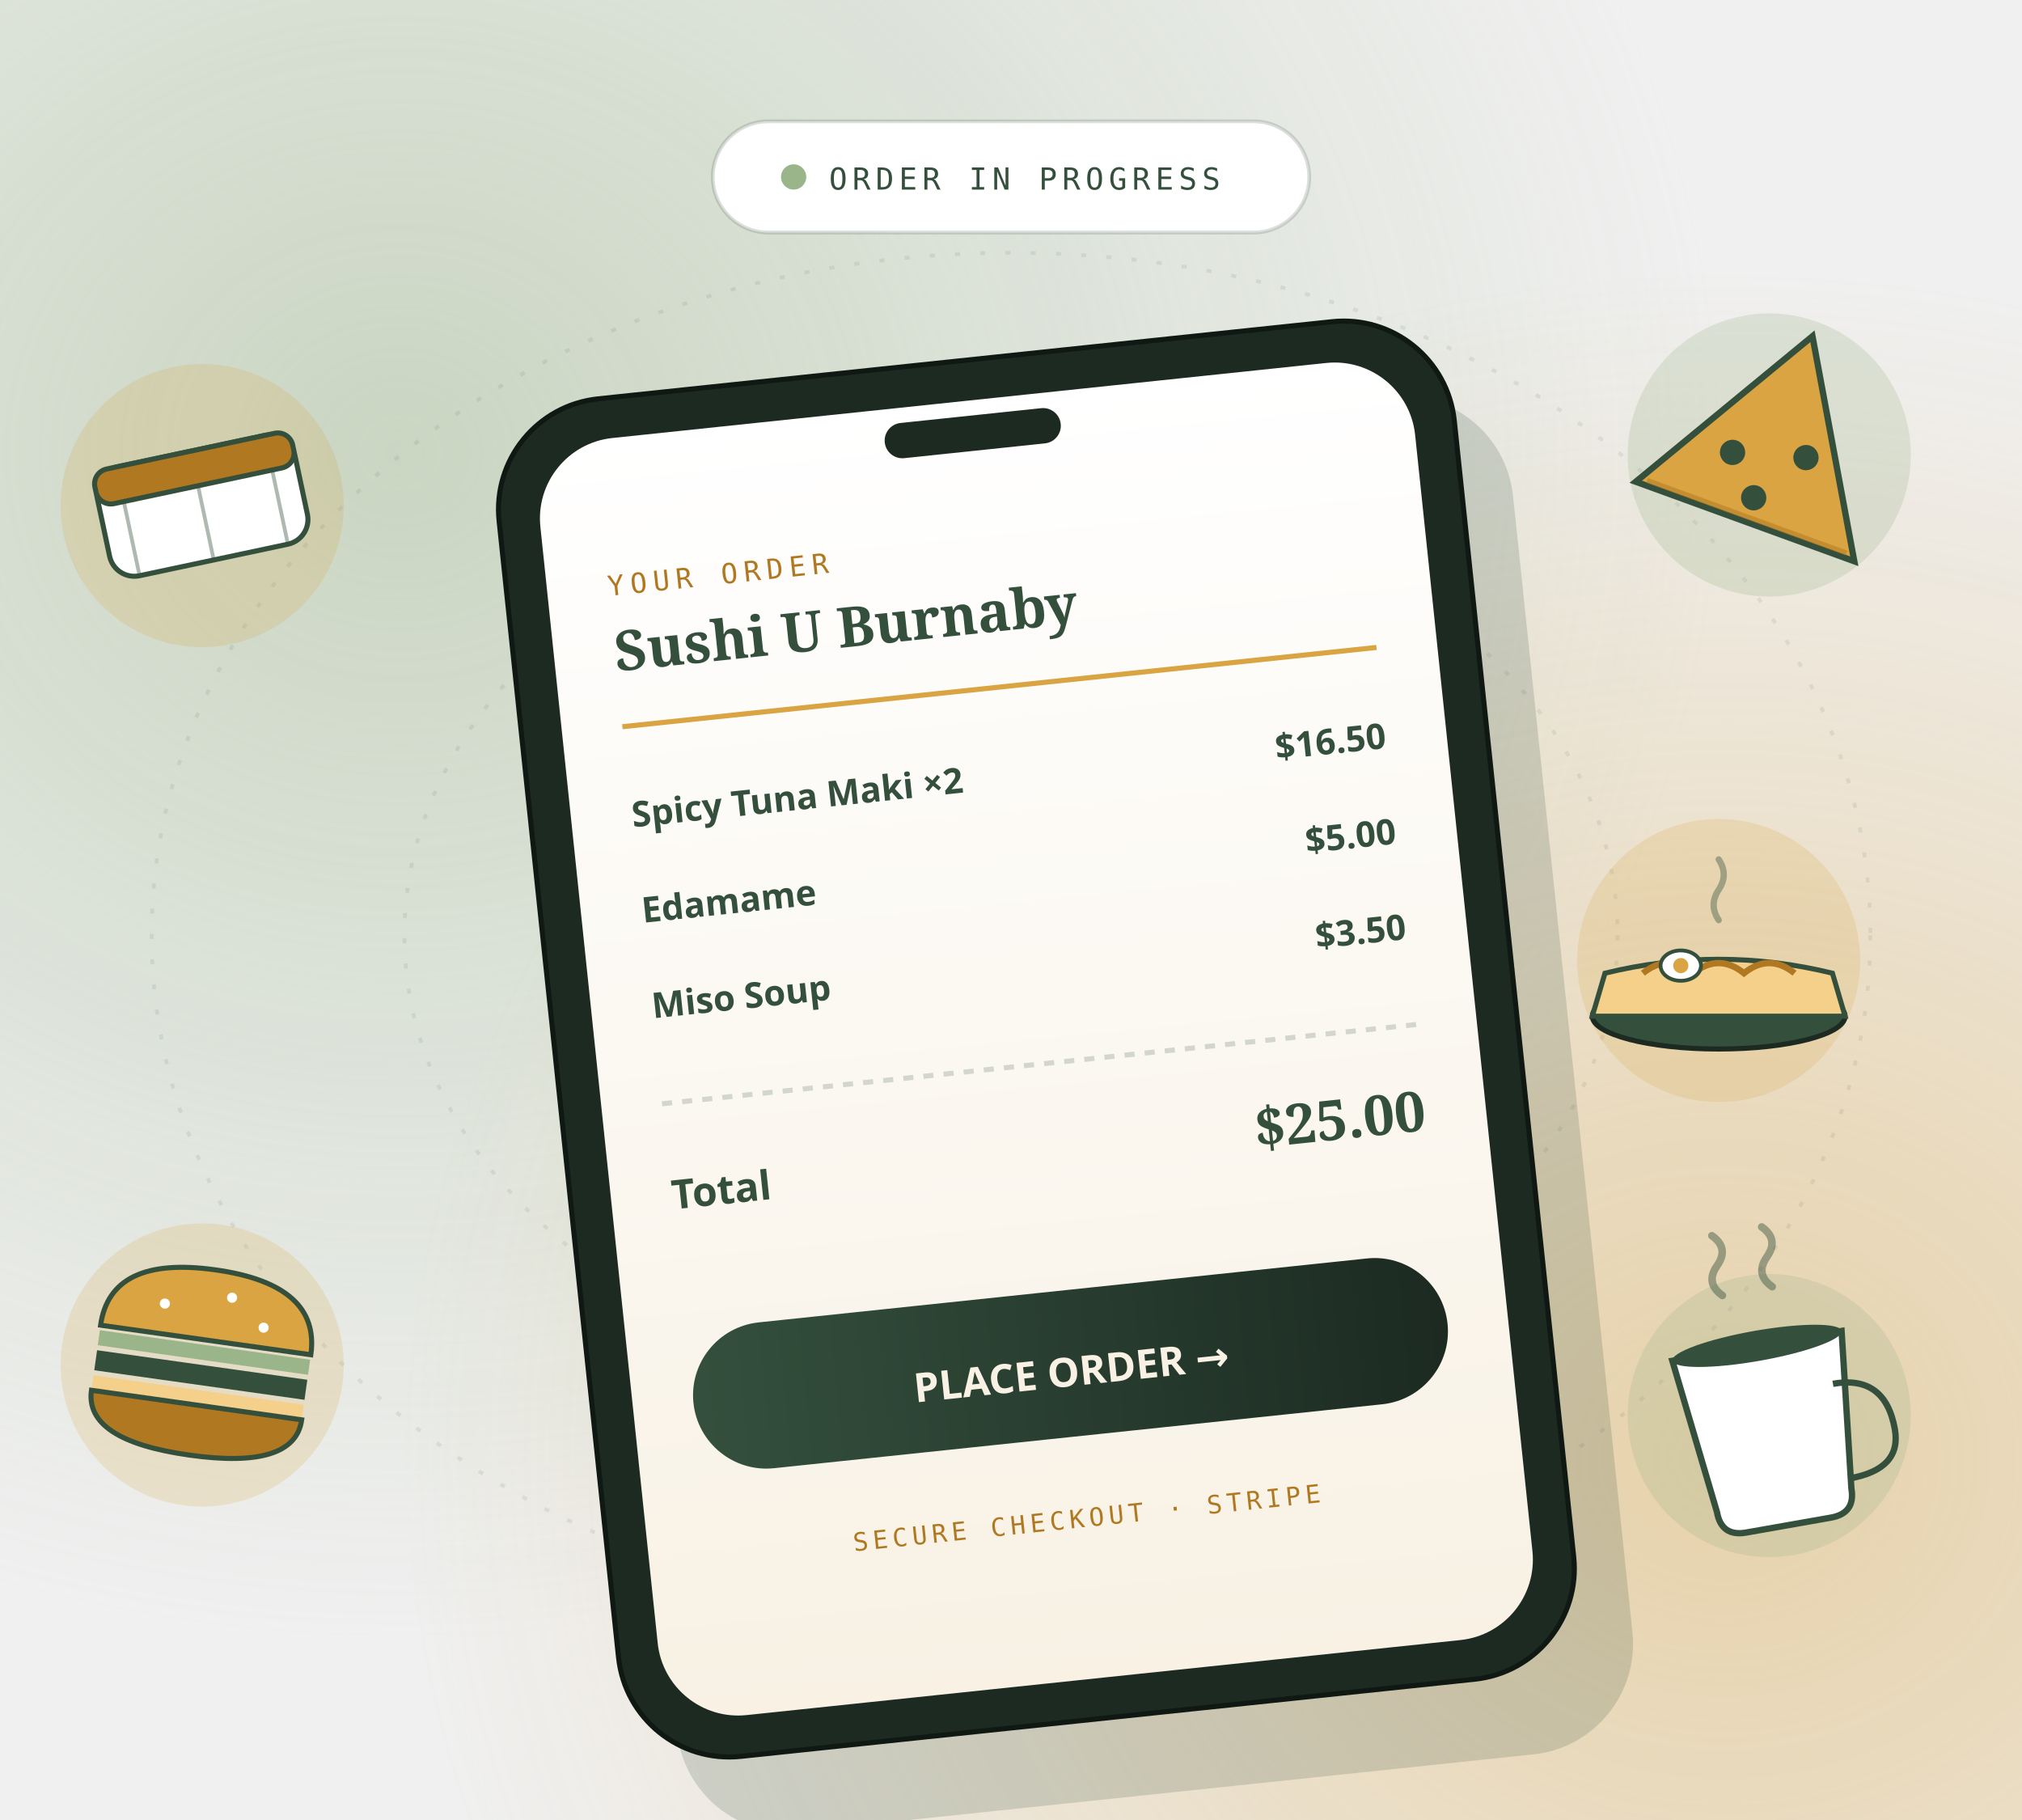
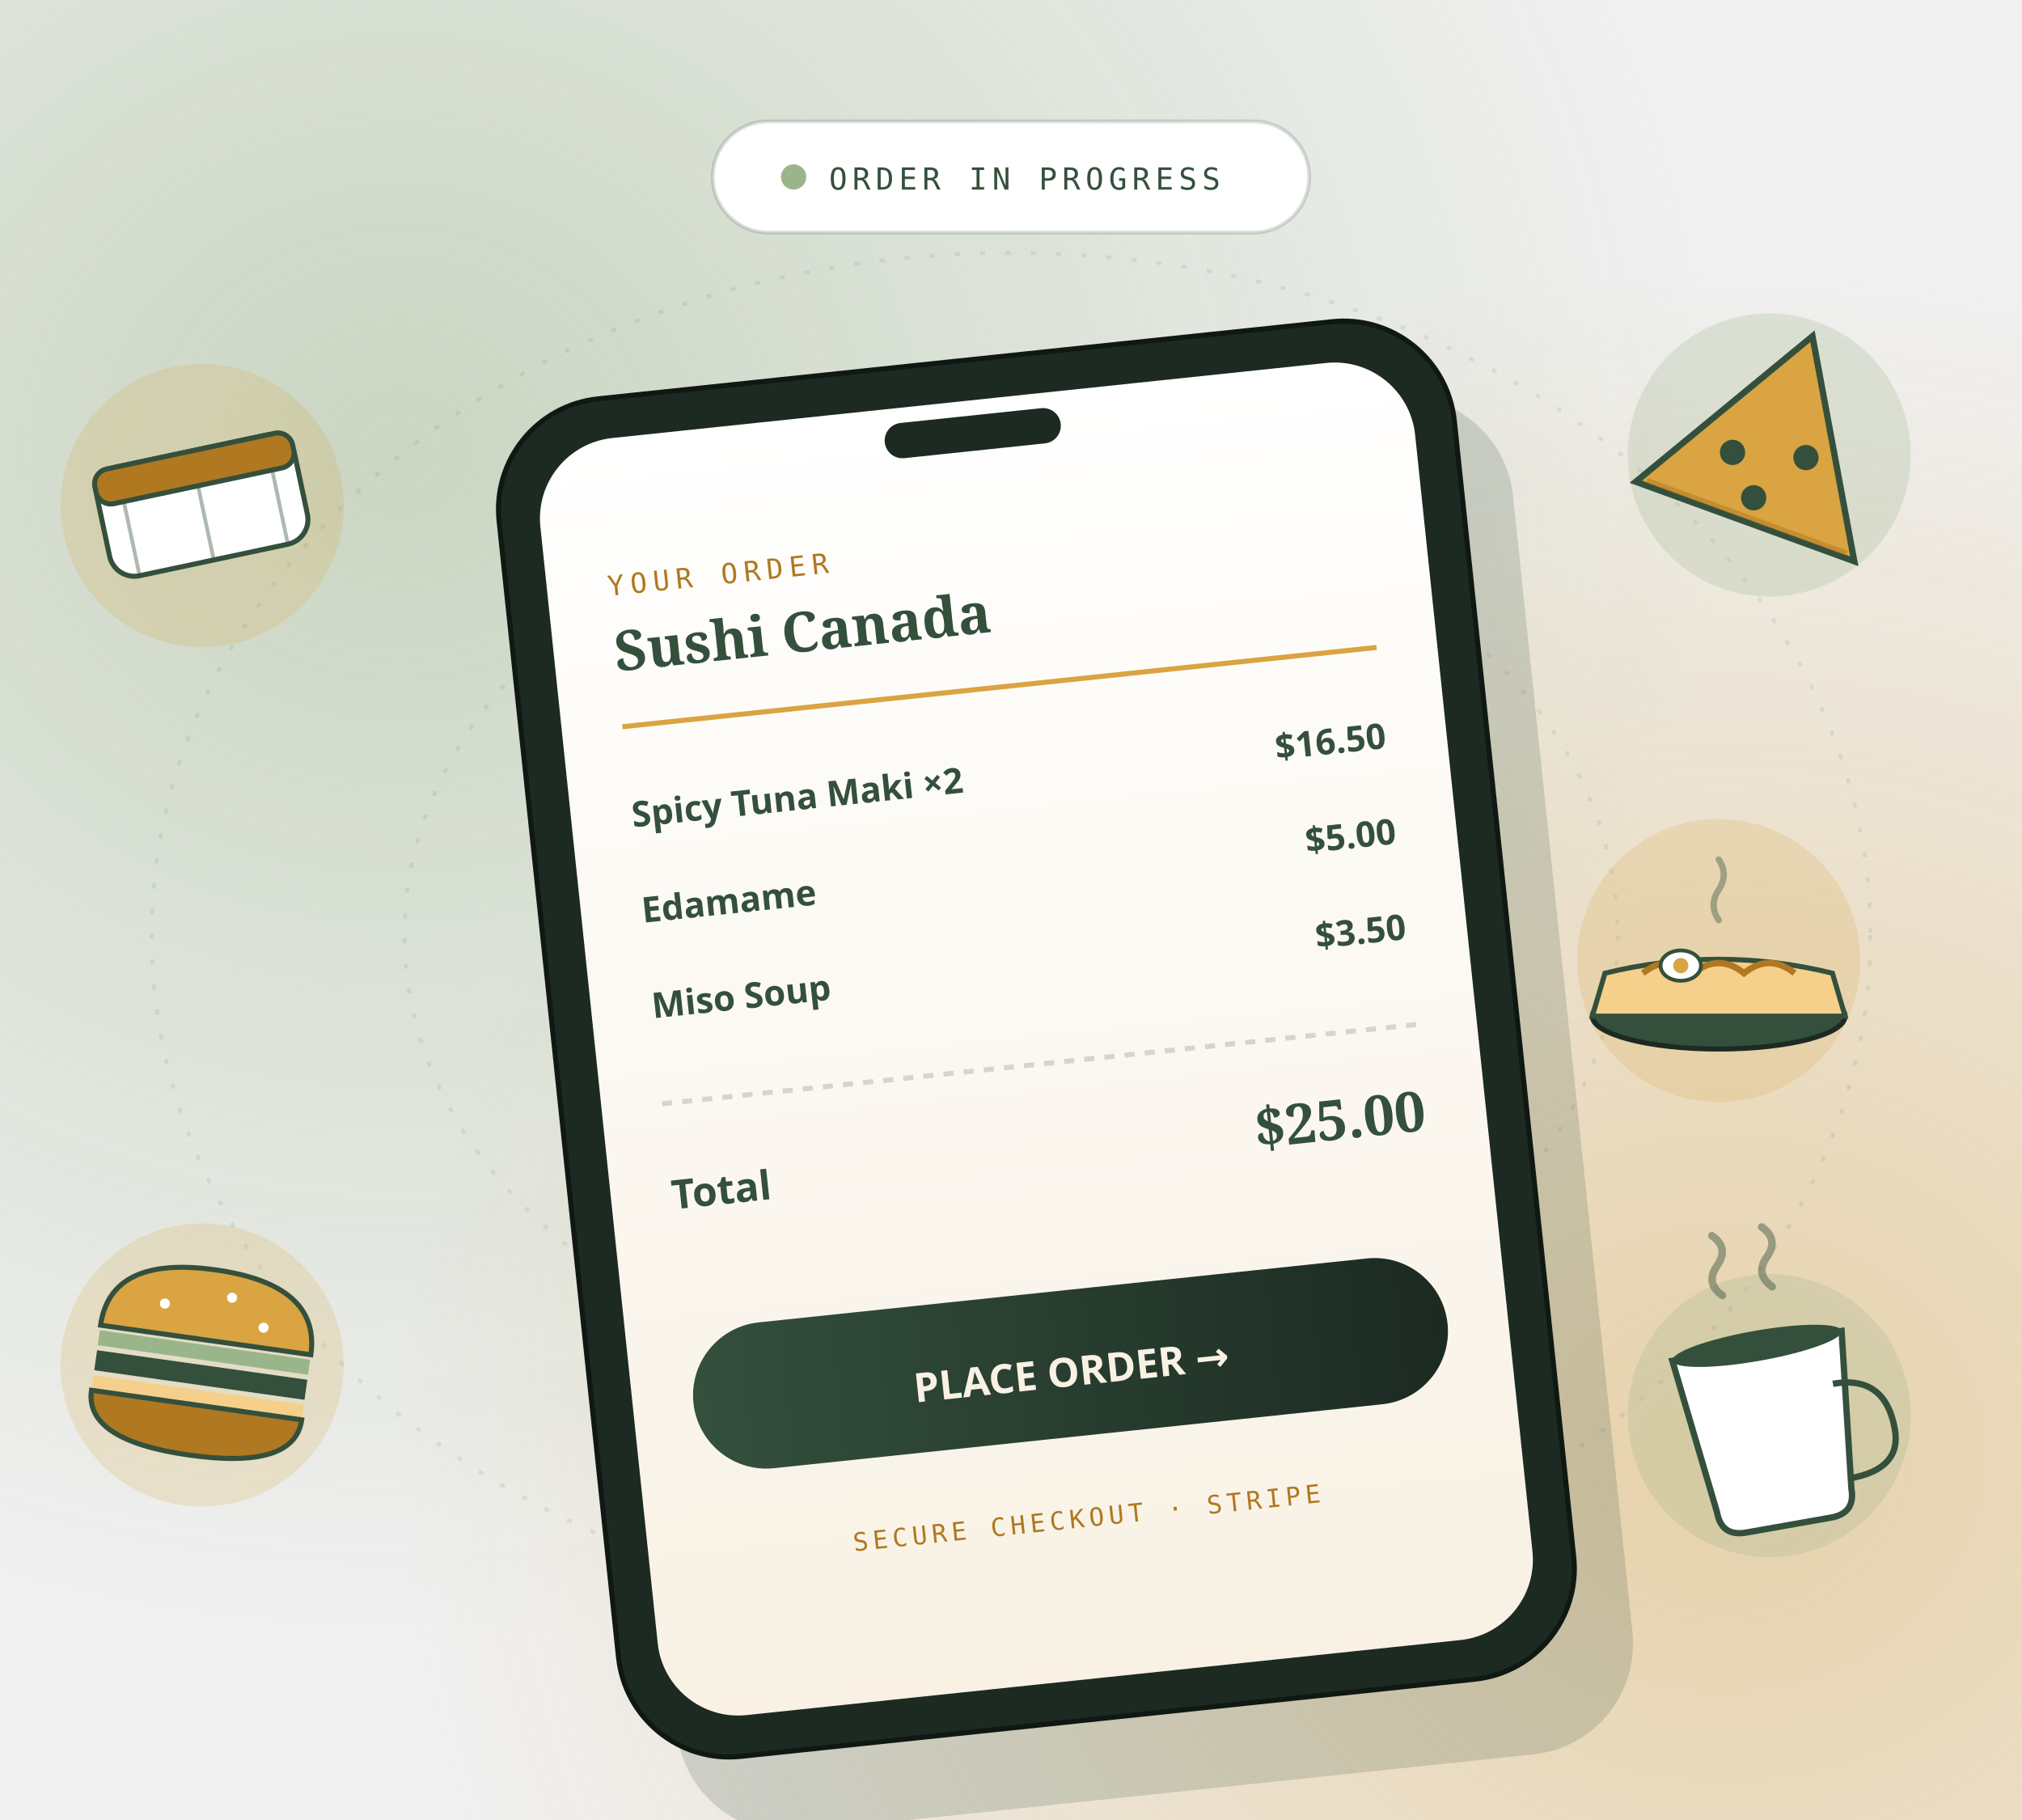
<svg xmlns="http://www.w3.org/2000/svg" viewBox="0 0 800 720" preserveAspectRatio="xMidYMid meet" role="img" aria-label="Online food ordering: a phone showing a live order with floating food icons">
  <defs>
    <radialGradient id="glowSage" cx="0.2" cy="0.25" r="0.65">
      <stop offset="0%" stop-color="#9BB58A" stop-opacity="0.45" />
      <stop offset="100%" stop-color="#9BB58A" stop-opacity="0" />
    </radialGradient>
    <radialGradient id="glowBag" cx="0.85" cy="0.8" r="0.65">
      <stop offset="0%" stop-color="#D9A441" stop-opacity="0.4" />
      <stop offset="100%" stop-color="#D9A441" stop-opacity="0" />
    </radialGradient>
    <linearGradient id="screenGrad" x1="0" y1="0" x2="0" y2="1">
      <stop offset="0%" stop-color="#FFFFFF" />
      <stop offset="100%" stop-color="#F8F1E4" />
    </linearGradient>
    <linearGradient id="ctaGrad" x1="0" y1="0" x2="1" y2="0">
      <stop offset="0%" stop-color="#34503D" />
      <stop offset="100%" stop-color="#1c2a22" />
    </linearGradient>
  </defs>
  <rect width="800" height="720" fill="url(#glowSage)" />
  <rect width="800" height="720" fill="url(#glowBag)" />
  <g fill="none" stroke="#34503D" stroke-opacity="0.10" stroke-width="1.5" stroke-dasharray="2 8">
    <ellipse cx="400" cy="370" rx="340" ry="270" />
    <ellipse cx="400" cy="370" rx="240" ry="180" />
  </g>
  <g transform="translate(400 70)">
    <rect x="-118" y="-22" width="236" height="44" rx="22" fill="#FFFFFF" stroke="#34503D" stroke-opacity="0.18" stroke-width="1.5" />
    <circle cx="-86" cy="0" r="5" fill="#9BB58A" />
    <text x="-72" y="5" font-family="DM Mono, ui-monospace, monospace" font-size="12" font-weight="500" fill="#34503D" letter-spacing="2">ORDER IN PROGRESS</text>
  </g>
  <g transform="translate(220 140) rotate(-6 200 270)">
    <rect x="20" y="32" width="380" height="540" rx="44" fill="#34503D" opacity="0.18" />
    <rect x="0" y="0" width="380" height="540" rx="44" fill="#1c2a22" stroke="#0f1812" stroke-width="2" />
    <rect x="16" y="16" width="348" height="508" rx="32" fill="url(#screenGrad)" />
    <rect x="155" y="22" width="70" height="14" rx="7" fill="#1c2a22" />
    <text x="40" y="78" font-family="DM Mono, ui-monospace, monospace" font-size="11" font-weight="500" fill="#B07820" letter-spacing="2.4">YOUR ORDER</text>
-     <text x="40" y="108" font-family="Fraunces, Georgia, serif" font-size="22" font-weight="700" fill="#34503D">Sushi U Burnaby</text>
+     <text x="40" y="108" font-family="Fraunces, Georgia, serif" font-size="22" font-weight="700" fill="#34503D">Sushi Canada</text>
    <line x1="40" y1="130" x2="340" y2="130" stroke="#D9A441" stroke-width="2" />
    <g font-family="Nunito, system-ui, sans-serif" font-size="14" fill="#34503D">
      <text x="40" y="170" font-weight="600">Spicy Tuna Maki ×2</text>
      <text x="340" y="170" text-anchor="end" font-weight="700">$16.50</text>
      <text x="40" y="208" font-weight="600">Edamame</text>
      <text x="340" y="208" text-anchor="end" font-weight="700">$5.00</text>
      <text x="40" y="246" font-weight="600">Miso Soup</text>
      <text x="340" y="246" text-anchor="end" font-weight="700">$3.50</text>
    </g>
    <line x1="40" y1="280" x2="340" y2="280" stroke="#34503D" stroke-opacity="0.20" stroke-width="2" stroke-dasharray="4 4" />
    <text x="40" y="322" font-family="Nunito, system-ui, sans-serif" font-size="16" font-weight="700" fill="#34503D">Total</text>
    <text x="340" y="322" text-anchor="end" font-family="Fraunces, Georgia, serif" font-size="22" font-weight="700" fill="#34503D">$25.00</text>
    <rect x="40" y="370" width="300" height="58" rx="29" fill="url(#ctaGrad)" />
    <text x="190" y="408" text-anchor="middle" font-family="Nunito, system-ui, sans-serif" font-size="16" font-weight="700" fill="#F8F1E4">PLACE ORDER →</text>
    <text x="190" y="464" text-anchor="middle" font-family="DM Mono, ui-monospace, monospace" font-size="10" fill="#B07820" letter-spacing="1.8">SECURE CHECKOUT · STRIPE</text>
  </g>
  <g transform="translate(80 200) rotate(-12)">
    <circle r="56" fill="#D9A441" opacity="0.20" />
    <rect x="-40" y="-22" width="80" height="44" rx="10" fill="#FFFFFF" stroke="#34503D" stroke-width="2" />
    <rect x="-40" y="-22" width="80" height="14" rx="6" fill="#B07820" stroke="#34503D" stroke-width="2" />
    <line x1="-30" y1="-8" x2="-30" y2="22" stroke="#34503D" stroke-width="1.5" opacity="0.4" />
    <line x1="0" y1="-8" x2="0" y2="22" stroke="#34503D" stroke-width="1.5" opacity="0.4" />
    <line x1="30" y1="-8" x2="30" y2="22" stroke="#34503D" stroke-width="1.5" opacity="0.4" />
  </g>
  <g transform="translate(700 180) rotate(20)">
    <circle r="56" fill="#9BB58A" opacity="0.25" />
    <path d="M -46 28 L 0 -50 L 46 28 Z" fill="#D9A441" stroke="#34503D" stroke-width="2.5" />
    <path d="M -42 26 L 42 26" stroke="#B07820" stroke-width="2" opacity="0.5" />
    <circle cx="-14" cy="4" r="5" fill="#34503D" />
    <circle cx="14" cy="-4" r="5" fill="#34503D" />
    <circle cx="0" cy="18" r="5" fill="#34503D" />
  </g>
  <g transform="translate(80 540) rotate(8)">
    <circle r="56" fill="#D9A441" opacity="0.20" />
    <path d="M -42 -10 Q -42 -38 0 -38 Q 42 -38 42 -10 Z" fill="#D9A441" stroke="#34503D" stroke-width="2" />
    <circle cx="-18" cy="-22" r="2" fill="#FFFFFF" />
    <circle cx="8" cy="-28" r="2" fill="#FFFFFF" />
    <circle cx="22" cy="-18" r="2" fill="#FFFFFF" />
    <rect x="-42" y="-8" width="84" height="6" fill="#9BB58A" />
    <rect x="-42" y="0" width="84" height="8" fill="#34503D" />
    <rect x="-42" y="10" width="84" height="6" fill="#F4D08A" />
    <path d="M -42 16 Q -42 36 0 36 Q 42 36 42 16 Z" fill="#B07820" stroke="#34503D" stroke-width="2" />
  </g>
  <g transform="translate(700 560) rotate(-10)">
    <circle r="56" fill="#9BB58A" opacity="0.25" />
    <path d="M -10 -50 Q -16 -56 -10 -62 Q -4 -68 -10 -74" stroke="#34503D" stroke-opacity="0.45" stroke-width="3" fill="none" stroke-linecap="round" />
    <path d="M 10 -50 Q 4 -56 10 -62 Q 16 -68 10 -74" stroke="#34503D" stroke-opacity="0.45" stroke-width="3" fill="none" stroke-linecap="round" />
    <path d="M -34 -28 L -27 34 Q -27 44 -17 44 L 17 44 Q 27 44 27 34 L 34 -28 Z" fill="#FFFFFF" stroke="#34503D" stroke-width="2.5" />
    <ellipse cx="0" cy="-28" rx="34" ry="6" fill="#34503D" />
    <path d="M 27 -8 Q 48 -8 48 14 Q 48 30 27 30" fill="none" stroke="#34503D" stroke-width="2.5" />
  </g>
  <g transform="translate(680 380)">
    <circle r="56" fill="#D9A441" opacity="0.20" />
    <ellipse cx="0" cy="22" rx="50" ry="13" fill="#34503D" stroke="#1c2a22" stroke-width="2" />
    <path d="M -50 22 L -45 5 Q 0 -6 45 5 L 50 22 Z" fill="#F4D08A" stroke="#34503D" stroke-width="2" />
    <path d="M -30 5 Q -20 -3 -10 5 Q 0 -3 10 5 Q 20 -3 30 5" stroke="#B07820" stroke-width="2.5" fill="none" />
    <ellipse cx="-15" cy="2" rx="8" ry="6" fill="#FFFFFF" stroke="#34503D" stroke-width="1.5" />
    <ellipse cx="-15" cy="2" rx="3" ry="3" fill="#D9A441" />
    <path d="M 0 -16 Q -4 -22 0 -28 Q 4 -34 0 -40" stroke="#34503D" stroke-opacity="0.4" stroke-width="2.5" fill="none" stroke-linecap="round" />
  </g>
</svg>
